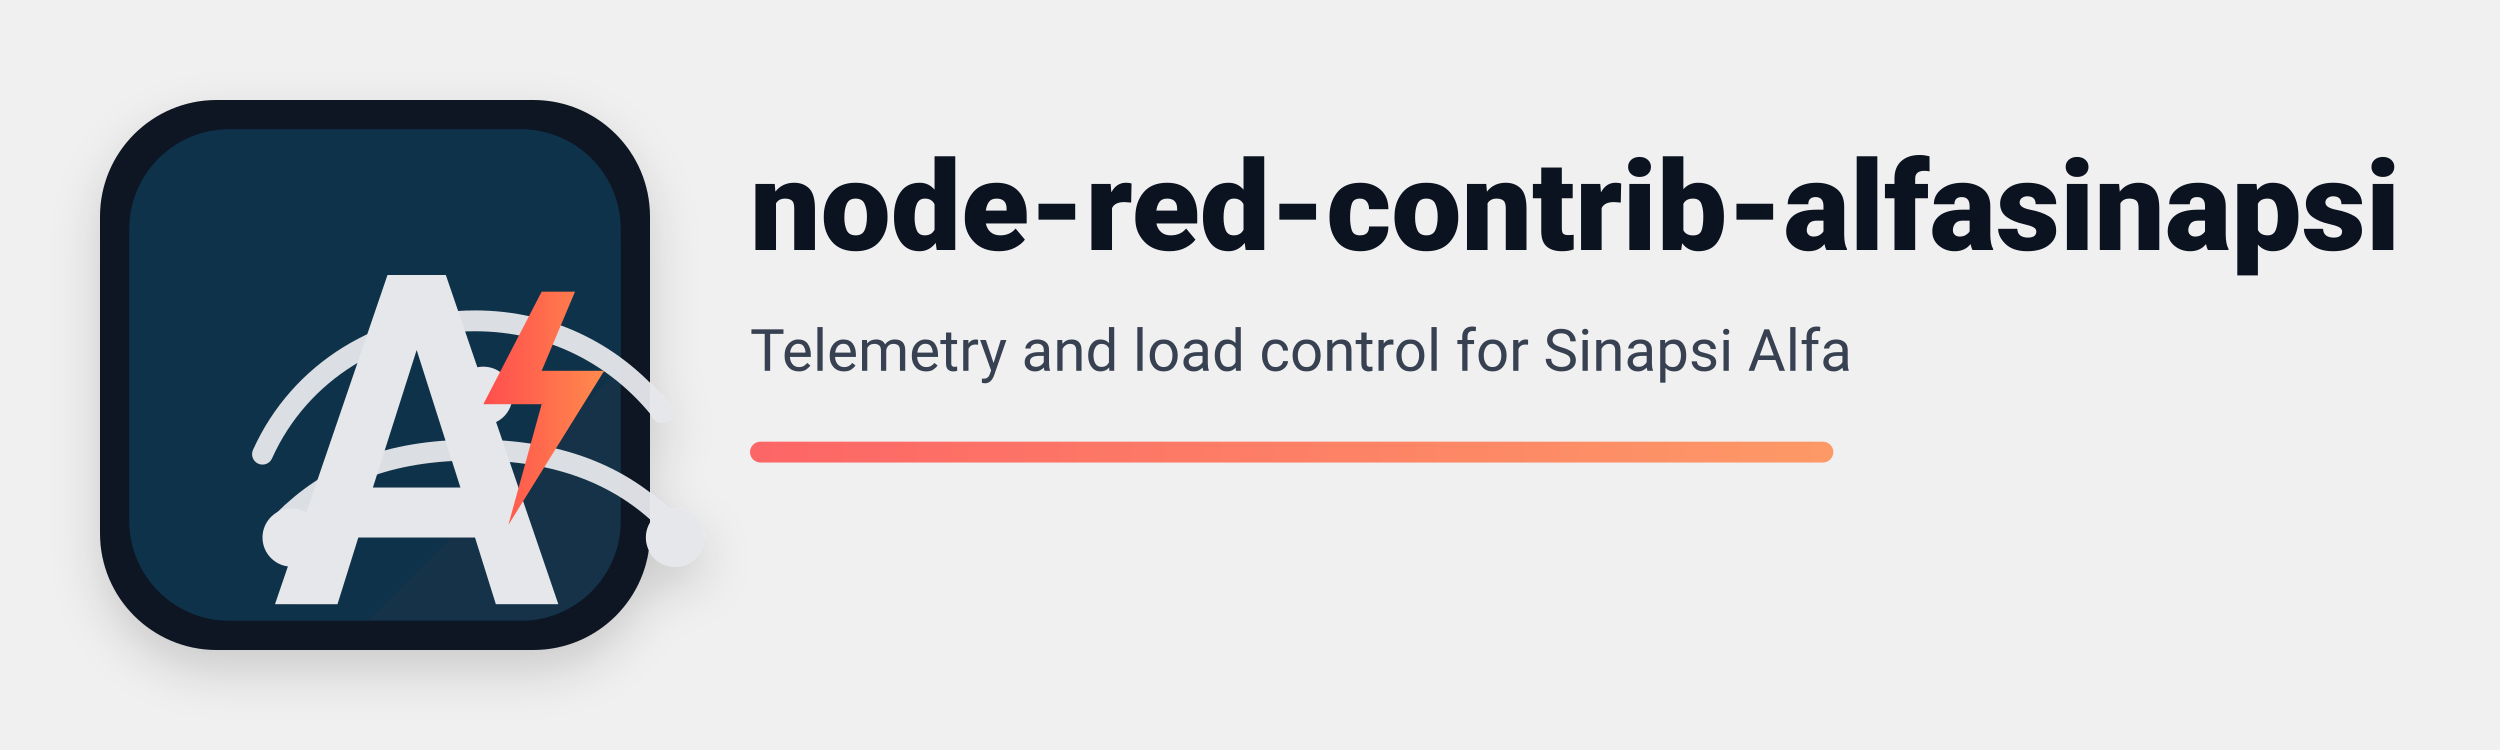
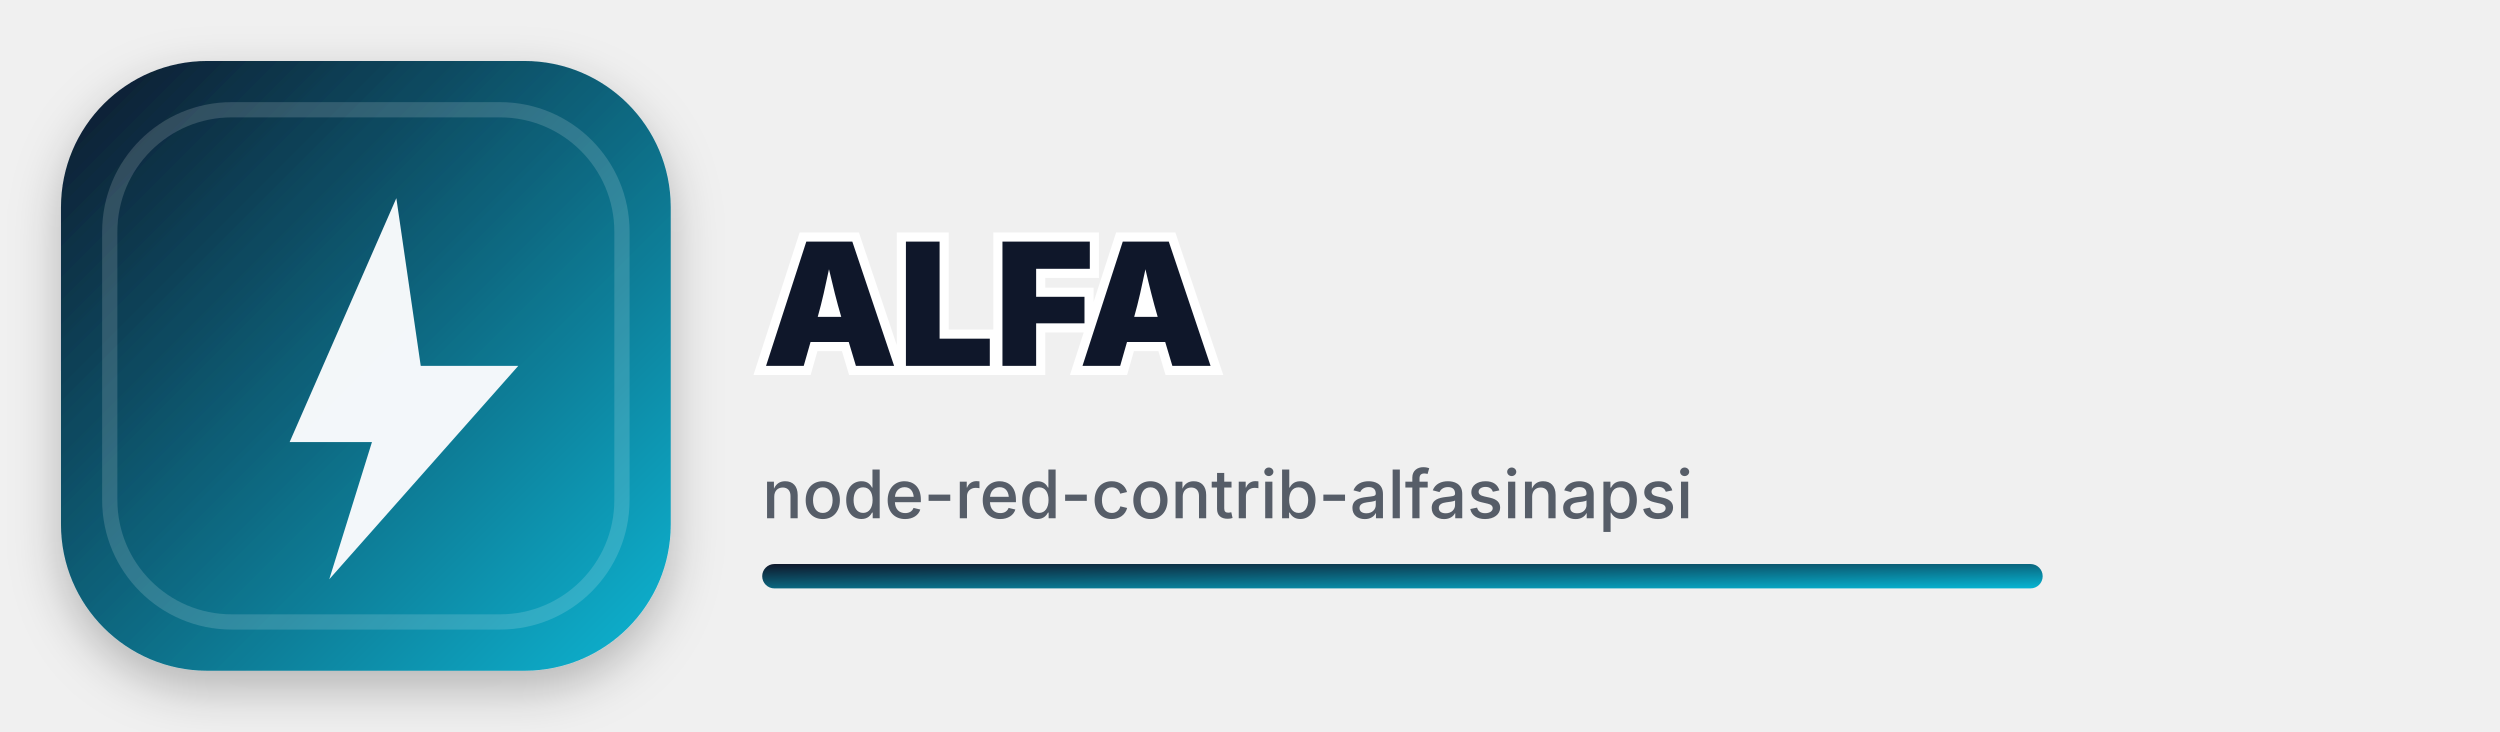
- <svg xmlns="http://www.w3.org/2000/svg" viewBox="0 0 1200 360" role="img" aria-label="node-red-contrib-alfasinapsi logo">
+ <svg xmlns="http://www.w3.org/2000/svg" width="820" height="240" viewBox="0 0 820 240" role="img" aria-label="ALFA node-red-contrib-alfasinapsi">
  <defs>
-     <linearGradient id="bg" x1="0" y1="0" x2="1" y2="1">
-       <stop offset="0" stop-color="#00BAFF" />
-       <stop offset="1" stop-color="#40CBFF" />
+     <linearGradient id="gradMain2" x1="0" y1="0" x2="1" y2="1">
+       <stop offset="0" stop-color="#0F172A" />
+       <stop offset="1" stop-color="#06B6D4" />
    </linearGradient>
-     <linearGradient id="accent" x1="0" y1="0" x2="1" y2="0">
-       <stop offset="0" stop-color="#FF4D4D" />
-       <stop offset="1" stop-color="#FF8A4D" />
-     </linearGradient>
-     <filter id="shadow" x="-20%" y="-20%" width="140%" height="140%">
-       <feDropShadow dx="0" dy="10" stdDeviation="12" flood-color="#000" flood-opacity=".16" />
+     <filter id="shadow2" x="-20%" y="-20%" width="140%" height="140%">
+       <feDropShadow dx="0" dy="6" stdDeviation="8" flood-color="#000000" flood-opacity="0.25" />
    </filter>
  </defs>
-   <g transform="translate(48 48)" filter="url(#shadow)">
-     <rect x="0" y="0" width="264" height="264" rx="56" fill="#0B1220" />
-     <rect x="14" y="14" width="236" height="236" rx="48" fill="url(#bg)" opacity=".18" />
-     <g fill="none" stroke="#E5E7EB" stroke-width="10" stroke-linecap="round" stroke-linejoin="round" opacity=".95">
-       <path d="M78 170c18-40 58-64 102-64 36 0 68 16 90 44" />
-       <path d="M88 202c22-22 50-34 92-34 40 0 70 12 92 34" />
-     </g>
-     <g>
-       <circle cx="92" cy="210" r="14" fill="#E5E7EB" />
-       <circle cx="184" cy="142" r="14" fill="#E5E7EB" />
-       <circle cx="276" cy="210" r="14" fill="#E5E7EB" />
-     </g>
-     <path d="M84 242L138 84h28l54 158h-30l-10-32h-56l-10 32H84zm47-56h42l-21-66-21 66z" fill="#E5E7EB" />
-     <path d="M212 92l-28 54h28l-16 58 46-74h-30l16-38z" fill="url(#accent)" />
-   </g>
-   <g transform="translate(360 120)">
-     <text x="0" y="0" font-family="ui-sans-serif, system-ui, -apple-system, Segoe UI, Roboto, Helvetica, Arial" font-size="60" font-weight="800" fill="#0B1220">
-       node-red-contrib-alfasinapsi
-     </text>
-     <text x="0" y="58" font-family="ui-sans-serif, system-ui, -apple-system, Segoe UI, Roboto, Helvetica, Arial" font-size="28" fill="#374151">
-       Telemetry and load control for Sinapsi Alfa
-     </text>
-     <g transform="translate(0 92)">
-       <rect x="0" y="0" width="520" height="10" rx="5" fill="url(#accent)" opacity=".85" />
-     </g>
-   </g>
+   <rect x="20" y="20" width="200" height="200" rx="48" fill="url(#gradMain2)" filter="url(#shadow2)" />
+   <rect x="36" y="36" width="168" height="168" rx="40" fill="none" stroke="#FFFFFF" stroke-opacity="0.15" stroke-width="5" />
+   <path d="M130 65 L95 145 H122 L108 190 L170 120 H138 Z" fill="#F8FAFC" opacity="0.98" />
+   <text x="250" y="120" font-family="Inter, system-ui, -apple-system, Segoe UI, Roboto, Arial" font-size="56" font-weight="900" fill="#0F172A" stroke="#FFFFFF" stroke-width="6" paint-order="stroke fill">
+     ALFA
+   </text>
+   <text x="250" y="170" font-family="Inter, system-ui, -apple-system, Segoe UI, Roboto, Arial" font-size="22" font-weight="500" fill="#565d68">
+     node-red-contrib-alfasinapsi
+   </text>
+   <rect x="250" y="185" width="420" height="8" rx="4" fill="url(#gradMain2)" />
</svg>
